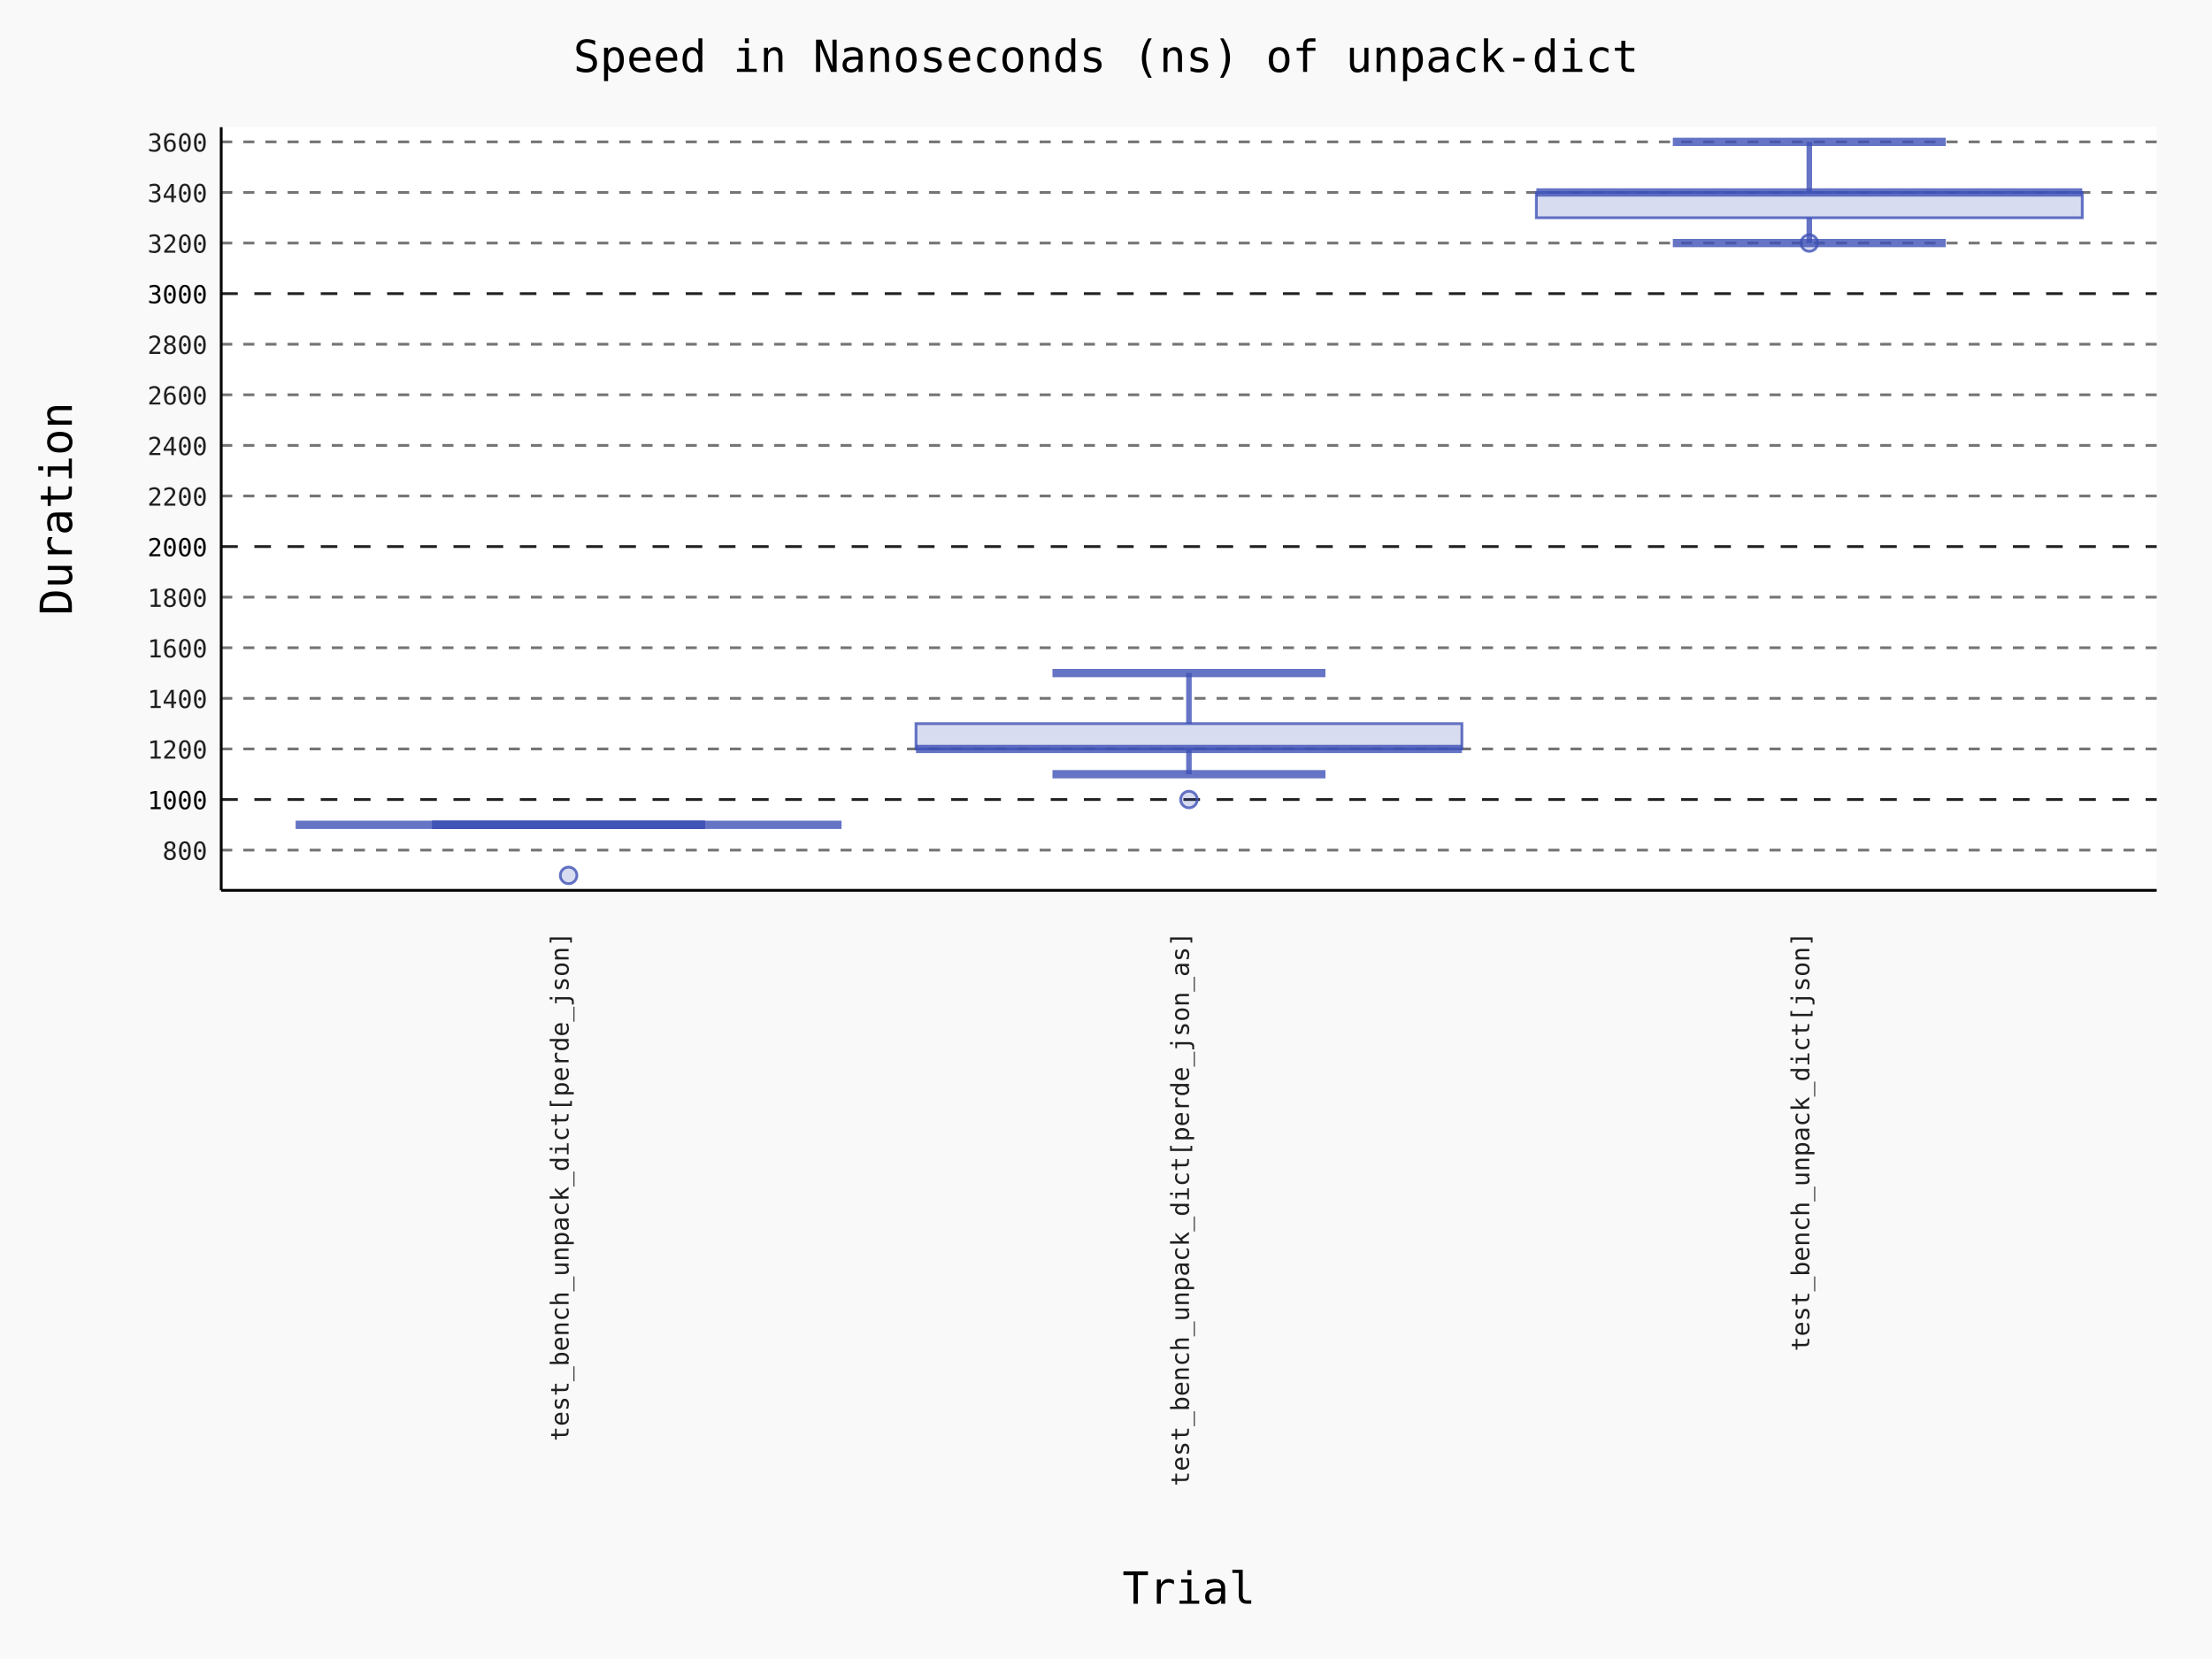
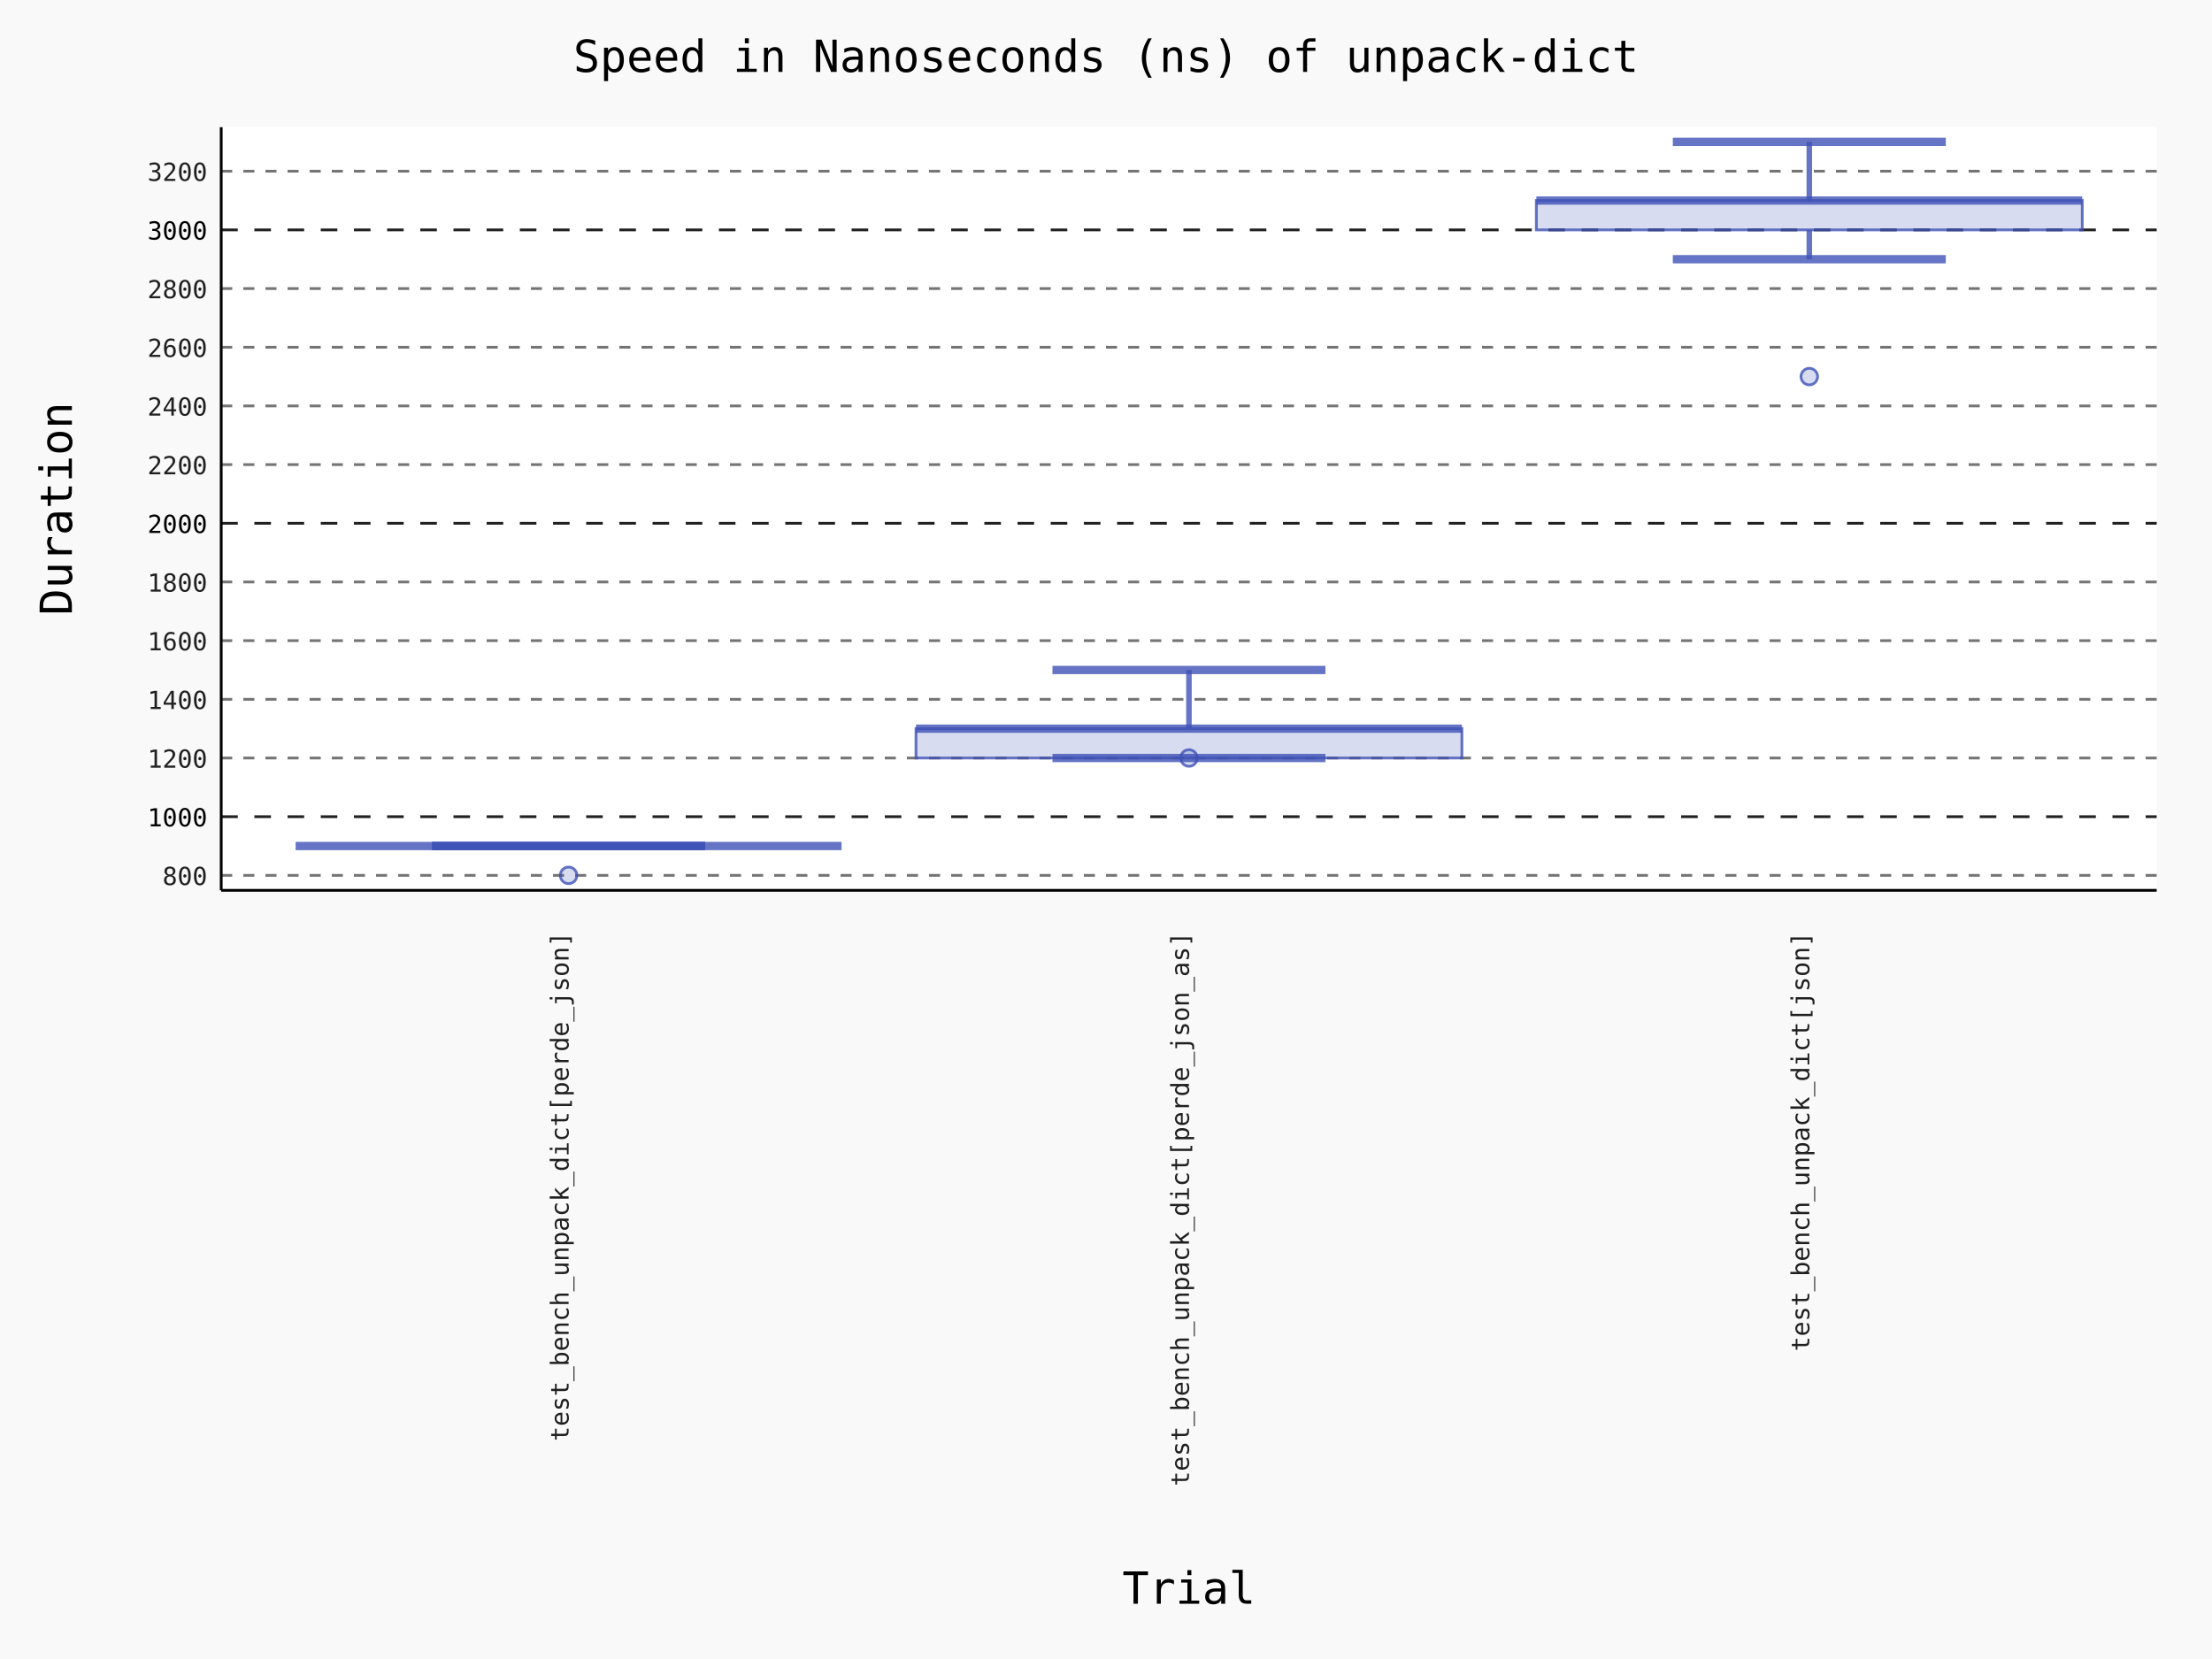
- <svg xmlns="http://www.w3.org/2000/svg" class="pygal-chart" id="chart-82ed3f1f-27dc-4240-b99e-aa4c6cc09588" viewBox="0 0 800 600">
+ <svg xmlns="http://www.w3.org/2000/svg" id="chart-cc765a75-5c7f-4625-ba83-37590a452b55" class="pygal-chart" viewBox="0 0 800 600">
  <defs>
-     <style type="text/css">#chart-82ed3f1f-27dc-4240-b99e-aa4c6cc09588{-webkit-user-select:none;-webkit-font-smoothing:antialiased;font-family:Consolas,"Deja Vu Sans Mono","Bitstream Vera Sans Mono","Courier New",monospace}#chart-82ed3f1f-27dc-4240-b99e-aa4c6cc09588 .title{font-family:Consolas,"Deja Vu Sans Mono","Bitstream Vera Sans Mono","Courier New",monospace;font-size:16px}#chart-82ed3f1f-27dc-4240-b99e-aa4c6cc09588 .legends .legend text{font-family:Consolas,"Deja Vu Sans Mono","Bitstream Vera Sans Mono","Courier New",monospace;font-size:14px}#chart-82ed3f1f-27dc-4240-b99e-aa4c6cc09588 .axis text{font-family:Consolas,"Deja Vu Sans Mono","Bitstream Vera Sans Mono","Courier New",monospace;font-size:10px}#chart-82ed3f1f-27dc-4240-b99e-aa4c6cc09588 .axis text.major{font-family:Consolas,"Deja Vu Sans Mono","Bitstream Vera Sans Mono","Courier New",monospace;font-size:10px}#chart-82ed3f1f-27dc-4240-b99e-aa4c6cc09588 .text-overlay text.value{font-family:Consolas,"Deja Vu Sans Mono","Bitstream Vera Sans Mono","Courier New",monospace;font-size:16px}#chart-82ed3f1f-27dc-4240-b99e-aa4c6cc09588 .text-overlay text.label{font-family:Consolas,"Deja Vu Sans Mono","Bitstream Vera Sans Mono","Courier New",monospace;font-size:10px}#chart-82ed3f1f-27dc-4240-b99e-aa4c6cc09588 .tooltip{font-family:Consolas,"Deja Vu Sans Mono","Bitstream Vera Sans Mono","Courier New",monospace;font-size:14px}#chart-82ed3f1f-27dc-4240-b99e-aa4c6cc09588 text.no_data{font-family:Consolas,"Deja Vu Sans Mono","Bitstream Vera Sans Mono","Courier New",monospace;font-size:64px}
- #chart-82ed3f1f-27dc-4240-b99e-aa4c6cc09588{background-color:rgba(249,249,249,1)}#chart-82ed3f1f-27dc-4240-b99e-aa4c6cc09588 path,#chart-82ed3f1f-27dc-4240-b99e-aa4c6cc09588 line,#chart-82ed3f1f-27dc-4240-b99e-aa4c6cc09588 rect,#chart-82ed3f1f-27dc-4240-b99e-aa4c6cc09588 circle{-webkit-transition:150ms;-moz-transition:150ms;transition:150ms}#chart-82ed3f1f-27dc-4240-b99e-aa4c6cc09588 .graph &gt; .background{fill:rgba(249,249,249,1)}#chart-82ed3f1f-27dc-4240-b99e-aa4c6cc09588 .plot &gt; .background{fill:rgba(255,255,255,1)}#chart-82ed3f1f-27dc-4240-b99e-aa4c6cc09588 .graph{fill:rgba(0,0,0,.87)}#chart-82ed3f1f-27dc-4240-b99e-aa4c6cc09588 text.no_data{fill:rgba(0,0,0,1)}#chart-82ed3f1f-27dc-4240-b99e-aa4c6cc09588 .title{fill:rgba(0,0,0,1)}#chart-82ed3f1f-27dc-4240-b99e-aa4c6cc09588 .legends .legend text{fill:rgba(0,0,0,.87)}#chart-82ed3f1f-27dc-4240-b99e-aa4c6cc09588 .legends .legend:hover text{fill:rgba(0,0,0,1)}#chart-82ed3f1f-27dc-4240-b99e-aa4c6cc09588 .axis .line{stroke:rgba(0,0,0,1)}#chart-82ed3f1f-27dc-4240-b99e-aa4c6cc09588 .axis .guide.line{stroke:rgba(0,0,0,.54)}#chart-82ed3f1f-27dc-4240-b99e-aa4c6cc09588 .axis .major.line{stroke:rgba(0,0,0,.87)}#chart-82ed3f1f-27dc-4240-b99e-aa4c6cc09588 .axis text.major{fill:rgba(0,0,0,1)}#chart-82ed3f1f-27dc-4240-b99e-aa4c6cc09588 .axis.y .guides:hover .guide.line,#chart-82ed3f1f-27dc-4240-b99e-aa4c6cc09588 .line-graph .axis.x .guides:hover .guide.line,#chart-82ed3f1f-27dc-4240-b99e-aa4c6cc09588 .stackedline-graph .axis.x .guides:hover .guide.line,#chart-82ed3f1f-27dc-4240-b99e-aa4c6cc09588 .xy-graph .axis.x .guides:hover .guide.line{stroke:rgba(0,0,0,1)}#chart-82ed3f1f-27dc-4240-b99e-aa4c6cc09588 .axis .guides:hover text{fill:rgba(0,0,0,1)}#chart-82ed3f1f-27dc-4240-b99e-aa4c6cc09588 .reactive{fill-opacity:.7;stroke-opacity:.8}#chart-82ed3f1f-27dc-4240-b99e-aa4c6cc09588 .ci{stroke:rgba(0,0,0,.87)}#chart-82ed3f1f-27dc-4240-b99e-aa4c6cc09588 .reactive.active,#chart-82ed3f1f-27dc-4240-b99e-aa4c6cc09588 .active .reactive{fill-opacity:.8;stroke-opacity:.9;stroke-width:4}#chart-82ed3f1f-27dc-4240-b99e-aa4c6cc09588 .ci .reactive.active{stroke-width:1.5}#chart-82ed3f1f-27dc-4240-b99e-aa4c6cc09588 .series text{fill:rgba(0,0,0,1)}#chart-82ed3f1f-27dc-4240-b99e-aa4c6cc09588 .tooltip rect{fill:rgba(255,255,255,1);stroke:rgba(0,0,0,1);-webkit-transition:opacity 150ms;-moz-transition:opacity 150ms;transition:opacity 150ms}#chart-82ed3f1f-27dc-4240-b99e-aa4c6cc09588 .tooltip .label{fill:rgba(0,0,0,.87)}#chart-82ed3f1f-27dc-4240-b99e-aa4c6cc09588 .tooltip .label{fill:rgba(0,0,0,.87)}#chart-82ed3f1f-27dc-4240-b99e-aa4c6cc09588 .tooltip .legend{font-size:.8em;fill:rgba(0,0,0,.54)}#chart-82ed3f1f-27dc-4240-b99e-aa4c6cc09588 .tooltip .x_label{font-size:.6em;fill:rgba(0,0,0,1)}#chart-82ed3f1f-27dc-4240-b99e-aa4c6cc09588 .tooltip .xlink{font-size:.5em;text-decoration:underline}#chart-82ed3f1f-27dc-4240-b99e-aa4c6cc09588 .tooltip .value{font-size:1.5em}#chart-82ed3f1f-27dc-4240-b99e-aa4c6cc09588 .bound{font-size:.5em}#chart-82ed3f1f-27dc-4240-b99e-aa4c6cc09588 .max-value{font-size:.75em;fill:rgba(0,0,0,.54)}#chart-82ed3f1f-27dc-4240-b99e-aa4c6cc09588 .map-element{fill:rgba(255,255,255,1);stroke:rgba(0,0,0,.54) !important}#chart-82ed3f1f-27dc-4240-b99e-aa4c6cc09588 .map-element .reactive{fill-opacity:inherit;stroke-opacity:inherit}#chart-82ed3f1f-27dc-4240-b99e-aa4c6cc09588 .color-0,#chart-82ed3f1f-27dc-4240-b99e-aa4c6cc09588 .color-0 a:visited{stroke:#3F51B5;fill:#3F51B5}#chart-82ed3f1f-27dc-4240-b99e-aa4c6cc09588 .color-1,#chart-82ed3f1f-27dc-4240-b99e-aa4c6cc09588 .color-1 a:visited{stroke:#3F51B5;fill:#3F51B5}#chart-82ed3f1f-27dc-4240-b99e-aa4c6cc09588 .color-2,#chart-82ed3f1f-27dc-4240-b99e-aa4c6cc09588 .color-2 a:visited{stroke:#3F51B5;fill:#3F51B5}#chart-82ed3f1f-27dc-4240-b99e-aa4c6cc09588 .text-overlay .color-0 text{fill:black}#chart-82ed3f1f-27dc-4240-b99e-aa4c6cc09588 .text-overlay .color-1 text{fill:black}#chart-82ed3f1f-27dc-4240-b99e-aa4c6cc09588 .text-overlay .color-2 text{fill:black}
- #chart-82ed3f1f-27dc-4240-b99e-aa4c6cc09588 text.no_data{text-anchor:middle}#chart-82ed3f1f-27dc-4240-b99e-aa4c6cc09588 .guide.line{fill:none}#chart-82ed3f1f-27dc-4240-b99e-aa4c6cc09588 .centered{text-anchor:middle}#chart-82ed3f1f-27dc-4240-b99e-aa4c6cc09588 .title{text-anchor:middle}#chart-82ed3f1f-27dc-4240-b99e-aa4c6cc09588 .legends .legend text{fill-opacity:1}#chart-82ed3f1f-27dc-4240-b99e-aa4c6cc09588 .axis.x text{text-anchor:middle}#chart-82ed3f1f-27dc-4240-b99e-aa4c6cc09588 .axis.x:not(.web) text[transform]{text-anchor:start}#chart-82ed3f1f-27dc-4240-b99e-aa4c6cc09588 .axis.x:not(.web) text[transform].backwards{text-anchor:end}#chart-82ed3f1f-27dc-4240-b99e-aa4c6cc09588 .axis.y text{text-anchor:end}#chart-82ed3f1f-27dc-4240-b99e-aa4c6cc09588 .axis.y text[transform].backwards{text-anchor:start}#chart-82ed3f1f-27dc-4240-b99e-aa4c6cc09588 .axis.y2 text{text-anchor:start}#chart-82ed3f1f-27dc-4240-b99e-aa4c6cc09588 .axis.y2 text[transform].backwards{text-anchor:end}#chart-82ed3f1f-27dc-4240-b99e-aa4c6cc09588 .axis .guide.line{stroke-dasharray:4,4}#chart-82ed3f1f-27dc-4240-b99e-aa4c6cc09588 .axis .major.guide.line{stroke-dasharray:6,6}#chart-82ed3f1f-27dc-4240-b99e-aa4c6cc09588 .horizontal .axis.y .guide.line,#chart-82ed3f1f-27dc-4240-b99e-aa4c6cc09588 .horizontal .axis.y2 .guide.line,#chart-82ed3f1f-27dc-4240-b99e-aa4c6cc09588 .vertical .axis.x .guide.line{opacity:0}#chart-82ed3f1f-27dc-4240-b99e-aa4c6cc09588 .horizontal .axis.always_show .guide.line,#chart-82ed3f1f-27dc-4240-b99e-aa4c6cc09588 .vertical .axis.always_show .guide.line{opacity:1 !important}#chart-82ed3f1f-27dc-4240-b99e-aa4c6cc09588 .axis.y .guides:hover .guide.line,#chart-82ed3f1f-27dc-4240-b99e-aa4c6cc09588 .axis.y2 .guides:hover .guide.line,#chart-82ed3f1f-27dc-4240-b99e-aa4c6cc09588 .axis.x .guides:hover .guide.line{opacity:1}#chart-82ed3f1f-27dc-4240-b99e-aa4c6cc09588 .axis .guides:hover text{opacity:1}#chart-82ed3f1f-27dc-4240-b99e-aa4c6cc09588 .nofill{fill:none}#chart-82ed3f1f-27dc-4240-b99e-aa4c6cc09588 .subtle-fill{fill-opacity:.2}#chart-82ed3f1f-27dc-4240-b99e-aa4c6cc09588 .dot{stroke-width:1px;fill-opacity:1}#chart-82ed3f1f-27dc-4240-b99e-aa4c6cc09588 .dot.active{stroke-width:5px}#chart-82ed3f1f-27dc-4240-b99e-aa4c6cc09588 .dot.negative{fill:transparent}#chart-82ed3f1f-27dc-4240-b99e-aa4c6cc09588 text,#chart-82ed3f1f-27dc-4240-b99e-aa4c6cc09588 tspan{stroke:none !important}#chart-82ed3f1f-27dc-4240-b99e-aa4c6cc09588 .series text.active{opacity:1}#chart-82ed3f1f-27dc-4240-b99e-aa4c6cc09588 .tooltip rect{fill-opacity:.95;stroke-width:.5}#chart-82ed3f1f-27dc-4240-b99e-aa4c6cc09588 .tooltip text{fill-opacity:1}#chart-82ed3f1f-27dc-4240-b99e-aa4c6cc09588 .showable{visibility:hidden}#chart-82ed3f1f-27dc-4240-b99e-aa4c6cc09588 .showable.shown{visibility:visible}#chart-82ed3f1f-27dc-4240-b99e-aa4c6cc09588 .gauge-background{fill:rgba(229,229,229,1);stroke:none}#chart-82ed3f1f-27dc-4240-b99e-aa4c6cc09588 .bg-lines{stroke:rgba(249,249,249,1);stroke-width:2px}
+     <style type="text/css">#chart-cc765a75-5c7f-4625-ba83-37590a452b55{-webkit-user-select:none;-webkit-font-smoothing:antialiased;font-family:Consolas,"Deja Vu Sans Mono","Bitstream Vera Sans Mono","Courier New",monospace}#chart-cc765a75-5c7f-4625-ba83-37590a452b55 .title{font-family:Consolas,"Deja Vu Sans Mono","Bitstream Vera Sans Mono","Courier New",monospace;font-size:16px}#chart-cc765a75-5c7f-4625-ba83-37590a452b55 .legends .legend text{font-family:Consolas,"Deja Vu Sans Mono","Bitstream Vera Sans Mono","Courier New",monospace;font-size:14px}#chart-cc765a75-5c7f-4625-ba83-37590a452b55 .axis text{font-family:Consolas,"Deja Vu Sans Mono","Bitstream Vera Sans Mono","Courier New",monospace;font-size:10px}#chart-cc765a75-5c7f-4625-ba83-37590a452b55 .axis text.major{font-family:Consolas,"Deja Vu Sans Mono","Bitstream Vera Sans Mono","Courier New",monospace;font-size:10px}#chart-cc765a75-5c7f-4625-ba83-37590a452b55 .text-overlay text.value{font-family:Consolas,"Deja Vu Sans Mono","Bitstream Vera Sans Mono","Courier New",monospace;font-size:16px}#chart-cc765a75-5c7f-4625-ba83-37590a452b55 .text-overlay text.label{font-family:Consolas,"Deja Vu Sans Mono","Bitstream Vera Sans Mono","Courier New",monospace;font-size:10px}#chart-cc765a75-5c7f-4625-ba83-37590a452b55 .tooltip{font-family:Consolas,"Deja Vu Sans Mono","Bitstream Vera Sans Mono","Courier New",monospace;font-size:14px}#chart-cc765a75-5c7f-4625-ba83-37590a452b55 text.no_data{font-family:Consolas,"Deja Vu Sans Mono","Bitstream Vera Sans Mono","Courier New",monospace;font-size:64px}
+ #chart-cc765a75-5c7f-4625-ba83-37590a452b55{background-color:rgba(249,249,249,1)}#chart-cc765a75-5c7f-4625-ba83-37590a452b55 path,#chart-cc765a75-5c7f-4625-ba83-37590a452b55 line,#chart-cc765a75-5c7f-4625-ba83-37590a452b55 rect,#chart-cc765a75-5c7f-4625-ba83-37590a452b55 circle{-webkit-transition:150ms;-moz-transition:150ms;transition:150ms}#chart-cc765a75-5c7f-4625-ba83-37590a452b55 .graph &gt; .background{fill:rgba(249,249,249,1)}#chart-cc765a75-5c7f-4625-ba83-37590a452b55 .plot &gt; .background{fill:rgba(255,255,255,1)}#chart-cc765a75-5c7f-4625-ba83-37590a452b55 .graph{fill:rgba(0,0,0,.87)}#chart-cc765a75-5c7f-4625-ba83-37590a452b55 text.no_data{fill:rgba(0,0,0,1)}#chart-cc765a75-5c7f-4625-ba83-37590a452b55 .title{fill:rgba(0,0,0,1)}#chart-cc765a75-5c7f-4625-ba83-37590a452b55 .legends .legend text{fill:rgba(0,0,0,.87)}#chart-cc765a75-5c7f-4625-ba83-37590a452b55 .legends .legend:hover text{fill:rgba(0,0,0,1)}#chart-cc765a75-5c7f-4625-ba83-37590a452b55 .axis .line{stroke:rgba(0,0,0,1)}#chart-cc765a75-5c7f-4625-ba83-37590a452b55 .axis .guide.line{stroke:rgba(0,0,0,.54)}#chart-cc765a75-5c7f-4625-ba83-37590a452b55 .axis .major.line{stroke:rgba(0,0,0,.87)}#chart-cc765a75-5c7f-4625-ba83-37590a452b55 .axis text.major{fill:rgba(0,0,0,1)}#chart-cc765a75-5c7f-4625-ba83-37590a452b55 .axis.y .guides:hover .guide.line,#chart-cc765a75-5c7f-4625-ba83-37590a452b55 .line-graph .axis.x .guides:hover .guide.line,#chart-cc765a75-5c7f-4625-ba83-37590a452b55 .stackedline-graph .axis.x .guides:hover .guide.line,#chart-cc765a75-5c7f-4625-ba83-37590a452b55 .xy-graph .axis.x .guides:hover .guide.line{stroke:rgba(0,0,0,1)}#chart-cc765a75-5c7f-4625-ba83-37590a452b55 .axis .guides:hover text{fill:rgba(0,0,0,1)}#chart-cc765a75-5c7f-4625-ba83-37590a452b55 .reactive{fill-opacity:.7;stroke-opacity:.8}#chart-cc765a75-5c7f-4625-ba83-37590a452b55 .ci{stroke:rgba(0,0,0,.87)}#chart-cc765a75-5c7f-4625-ba83-37590a452b55 .reactive.active,#chart-cc765a75-5c7f-4625-ba83-37590a452b55 .active .reactive{fill-opacity:.8;stroke-opacity:.9;stroke-width:4}#chart-cc765a75-5c7f-4625-ba83-37590a452b55 .ci .reactive.active{stroke-width:1.5}#chart-cc765a75-5c7f-4625-ba83-37590a452b55 .series text{fill:rgba(0,0,0,1)}#chart-cc765a75-5c7f-4625-ba83-37590a452b55 .tooltip rect{fill:rgba(255,255,255,1);stroke:rgba(0,0,0,1);-webkit-transition:opacity 150ms;-moz-transition:opacity 150ms;transition:opacity 150ms}#chart-cc765a75-5c7f-4625-ba83-37590a452b55 .tooltip .label{fill:rgba(0,0,0,.87)}#chart-cc765a75-5c7f-4625-ba83-37590a452b55 .tooltip .label{fill:rgba(0,0,0,.87)}#chart-cc765a75-5c7f-4625-ba83-37590a452b55 .tooltip .legend{font-size:.8em;fill:rgba(0,0,0,.54)}#chart-cc765a75-5c7f-4625-ba83-37590a452b55 .tooltip .x_label{font-size:.6em;fill:rgba(0,0,0,1)}#chart-cc765a75-5c7f-4625-ba83-37590a452b55 .tooltip .xlink{font-size:.5em;text-decoration:underline}#chart-cc765a75-5c7f-4625-ba83-37590a452b55 .tooltip .value{font-size:1.5em}#chart-cc765a75-5c7f-4625-ba83-37590a452b55 .bound{font-size:.5em}#chart-cc765a75-5c7f-4625-ba83-37590a452b55 .max-value{font-size:.75em;fill:rgba(0,0,0,.54)}#chart-cc765a75-5c7f-4625-ba83-37590a452b55 .map-element{fill:rgba(255,255,255,1);stroke:rgba(0,0,0,.54) !important}#chart-cc765a75-5c7f-4625-ba83-37590a452b55 .map-element .reactive{fill-opacity:inherit;stroke-opacity:inherit}#chart-cc765a75-5c7f-4625-ba83-37590a452b55 .color-0,#chart-cc765a75-5c7f-4625-ba83-37590a452b55 .color-0 a:visited{stroke:#3F51B5;fill:#3F51B5}#chart-cc765a75-5c7f-4625-ba83-37590a452b55 .color-1,#chart-cc765a75-5c7f-4625-ba83-37590a452b55 .color-1 a:visited{stroke:#3F51B5;fill:#3F51B5}#chart-cc765a75-5c7f-4625-ba83-37590a452b55 .color-2,#chart-cc765a75-5c7f-4625-ba83-37590a452b55 .color-2 a:visited{stroke:#3F51B5;fill:#3F51B5}#chart-cc765a75-5c7f-4625-ba83-37590a452b55 .text-overlay .color-0 text{fill:black}#chart-cc765a75-5c7f-4625-ba83-37590a452b55 .text-overlay .color-1 text{fill:black}#chart-cc765a75-5c7f-4625-ba83-37590a452b55 .text-overlay .color-2 text{fill:black}
+ #chart-cc765a75-5c7f-4625-ba83-37590a452b55 text.no_data{text-anchor:middle}#chart-cc765a75-5c7f-4625-ba83-37590a452b55 .guide.line{fill:none}#chart-cc765a75-5c7f-4625-ba83-37590a452b55 .centered{text-anchor:middle}#chart-cc765a75-5c7f-4625-ba83-37590a452b55 .title{text-anchor:middle}#chart-cc765a75-5c7f-4625-ba83-37590a452b55 .legends .legend text{fill-opacity:1}#chart-cc765a75-5c7f-4625-ba83-37590a452b55 .axis.x text{text-anchor:middle}#chart-cc765a75-5c7f-4625-ba83-37590a452b55 .axis.x:not(.web) text[transform]{text-anchor:start}#chart-cc765a75-5c7f-4625-ba83-37590a452b55 .axis.x:not(.web) text[transform].backwards{text-anchor:end}#chart-cc765a75-5c7f-4625-ba83-37590a452b55 .axis.y text{text-anchor:end}#chart-cc765a75-5c7f-4625-ba83-37590a452b55 .axis.y text[transform].backwards{text-anchor:start}#chart-cc765a75-5c7f-4625-ba83-37590a452b55 .axis.y2 text{text-anchor:start}#chart-cc765a75-5c7f-4625-ba83-37590a452b55 .axis.y2 text[transform].backwards{text-anchor:end}#chart-cc765a75-5c7f-4625-ba83-37590a452b55 .axis .guide.line{stroke-dasharray:4,4}#chart-cc765a75-5c7f-4625-ba83-37590a452b55 .axis .major.guide.line{stroke-dasharray:6,6}#chart-cc765a75-5c7f-4625-ba83-37590a452b55 .horizontal .axis.y .guide.line,#chart-cc765a75-5c7f-4625-ba83-37590a452b55 .horizontal .axis.y2 .guide.line,#chart-cc765a75-5c7f-4625-ba83-37590a452b55 .vertical .axis.x .guide.line{opacity:0}#chart-cc765a75-5c7f-4625-ba83-37590a452b55 .horizontal .axis.always_show .guide.line,#chart-cc765a75-5c7f-4625-ba83-37590a452b55 .vertical .axis.always_show .guide.line{opacity:1 !important}#chart-cc765a75-5c7f-4625-ba83-37590a452b55 .axis.y .guides:hover .guide.line,#chart-cc765a75-5c7f-4625-ba83-37590a452b55 .axis.y2 .guides:hover .guide.line,#chart-cc765a75-5c7f-4625-ba83-37590a452b55 .axis.x .guides:hover .guide.line{opacity:1}#chart-cc765a75-5c7f-4625-ba83-37590a452b55 .axis .guides:hover text{opacity:1}#chart-cc765a75-5c7f-4625-ba83-37590a452b55 .nofill{fill:none}#chart-cc765a75-5c7f-4625-ba83-37590a452b55 .subtle-fill{fill-opacity:.2}#chart-cc765a75-5c7f-4625-ba83-37590a452b55 .dot{stroke-width:1px;fill-opacity:1}#chart-cc765a75-5c7f-4625-ba83-37590a452b55 .dot.active{stroke-width:5px}#chart-cc765a75-5c7f-4625-ba83-37590a452b55 .dot.negative{fill:transparent}#chart-cc765a75-5c7f-4625-ba83-37590a452b55 text,#chart-cc765a75-5c7f-4625-ba83-37590a452b55 tspan{stroke:none !important}#chart-cc765a75-5c7f-4625-ba83-37590a452b55 .series text.active{opacity:1}#chart-cc765a75-5c7f-4625-ba83-37590a452b55 .tooltip rect{fill-opacity:.95;stroke-width:.5}#chart-cc765a75-5c7f-4625-ba83-37590a452b55 .tooltip text{fill-opacity:1}#chart-cc765a75-5c7f-4625-ba83-37590a452b55 .showable{visibility:hidden}#chart-cc765a75-5c7f-4625-ba83-37590a452b55 .showable.shown{visibility:visible}#chart-cc765a75-5c7f-4625-ba83-37590a452b55 .gauge-background{fill:rgba(229,229,229,1);stroke:none}#chart-cc765a75-5c7f-4625-ba83-37590a452b55 .bg-lines{stroke:rgba(249,249,249,1);stroke-width:2px}
.tooltip .value{font-size:1em !important}.axis text{font-size:9px !important}</style>
  </defs>
  <g class="graph custombox-graph vertical">
-     <rect class="background" height="600" width="800" x="0" y="0" />
-     <g class="plot" transform="translate(80, 46)">
-       <rect class="background" height="276.0" width="700.0" x="0" y="0" />
+     <rect x="0" y="0" width="800" height="600" class="background" />
+     <g transform="translate(80, 46)" class="plot">
+       <rect x="0" y="0" width="700.0" height="276.0" class="background" />
      <g class="axis y always_show">
-         <path class="line" d="M0 276 h700" />
+         <path d="M0 276 h700" class="line" />
        <g class="guides">
-           <path class="guide line" d="M0 261.453 h700" />
-           <text class="" x="-5" y="264.953">800</text>
+           <path d="M0 270.586 h700" class="guide line" />
+           <text x="-5" y="274.086" class="">800</text>
        </g>
        <g class="guides">
-           <path class="major guide line" d="M0 243.157 h700" />
-           <text class="major" x="-5" y="246.657">1000</text>
+           <path d="M0 249.364 h700" class="major guide line" />
+           <text x="-5" y="252.864" class="major">1000</text>
        </g>
        <g class="guides">
-           <path class="guide line" d="M0 224.861 h700" />
-           <text class="" x="-5" y="228.361">1200</text>
+           <path d="M0 228.142 h700" class="guide line" />
+           <text x="-5" y="231.642" class="">1200</text>
        </g>
        <g class="guides">
-           <path class="guide line" d="M0 206.565 h700" />
-           <text class="" x="-5" y="210.065">1400</text>
+           <path d="M0 206.919 h700" class="guide line" />
+           <text x="-5" y="210.419" class="">1400</text>
        </g>
        <g class="guides">
-           <path class="guide line" d="M0 188.268 h700" />
-           <text class="" x="-5" y="191.768">1600</text>
+           <path d="M0 185.697 h700" class="guide line" />
+           <text x="-5" y="189.197" class="">1600</text>
        </g>
        <g class="guides">
-           <path class="guide line" d="M0 169.972 h700" />
-           <text class="" x="-5" y="173.472">1800</text>
+           <path d="M0 164.475 h700" class="guide line" />
+           <text x="-5" y="167.975" class="">1800</text>
        </g>
        <g class="guides">
-           <path class="major guide line" d="M0 151.676 h700" />
-           <text class="major" x="-5" y="155.176">2000</text>
+           <path d="M0 143.253 h700" class="major guide line" />
+           <text x="-5" y="146.753" class="major">2000</text>
        </g>
        <g class="guides">
-           <path class="guide line" d="M0 133.38 h700" />
-           <text class="" x="-5" y="136.88">2200</text>
+           <path d="M0 122.03 h700" class="guide line" />
+           <text x="-5" y="125.53" class="">2200</text>
        </g>
        <g class="guides">
-           <path class="guide line" d="M0 115.084 h700" />
-           <text class="" x="-5" y="118.584">2400</text>
+           <path d="M0 100.808 h700" class="guide line" />
+           <text x="-5" y="104.308" class="">2400</text>
        </g>
        <g class="guides">
-           <path class="guide line" d="M0 96.788 h700" />
-           <text class="" x="-5" y="100.288">2600</text>
+           <path d="M0 79.586 h700" class="guide line" />
+           <text x="-5" y="83.086" class="">2600</text>
        </g>
        <g class="guides">
-           <path class="guide line" d="M0 78.492 h700" />
-           <text class="" x="-5" y="81.992">2800</text>
+           <path d="M0 58.363 h700" class="guide line" />
+           <text x="-5" y="61.863" class="">2800</text>
        </g>
        <g class="guides">
-           <path class="major guide line" d="M0 60.196 h700" />
-           <text class="major" x="-5" y="63.696">3000</text>
+           <path d="M0 37.141 h700" class="major guide line" />
+           <text x="-5" y="40.641" class="major">3000</text>
        </g>
        <g class="guides">
-           <path class="guide line" d="M0 41.9 h700" />
-           <text class="" x="-5" y="45.4">3200</text>
-         </g>
-         <g class="guides">
-           <path class="guide line" d="M0 23.604 h700" />
-           <text class="" x="-5" y="27.104">3400</text>
-         </g>
-         <g class="guides">
-           <path class="guide line" d="M0 5.308 h700" />
-           <text class="" x="-5" y="8.808">3600</text>
+           <path d="M0 15.919 h700" class="guide line" />
+           <text x="-5" y="19.419" class="">3200</text>
        </g>
      </g>
      <g class="axis x">
-         <path class="line" d="M0 0 v276" />
+         <path d="M0 0 v276" class="line" />
        <g class="guides">
-           <path class="guide line" d="M125.641 0 v276" />
-           <text class="backwards" transform="rotate(270 125.641 291)" x="125.641" y="291.0">test_bench_unpack_dict[perde_json]</text>
+           <path d="M125.641 0 v276" class="guide line" />
+           <text x="125.641" y="291.0" class="backwards" transform="rotate(270 125.641 291)">test_bench_unpack_dict[perde_json]</text>
        </g>
        <g class="guides">
-           <path class="guide line" d="M350 0 v276" />
-           <text class="backwards" transform="rotate(270 350 291)" x="350.0" y="291.0">test_bench_unpack_dict[perde_json_as]</text>
+           <path d="M350 0 v276" class="guide line" />
+           <text x="350.0" y="291.0" class="backwards" transform="rotate(270 350 291)">test_bench_unpack_dict[perde_json_as]</text>
        </g>
        <g class="guides">
-           <path class="guide line" d="M574.359 0 v276" />
-           <text class="backwards" transform="rotate(270 574.359 291)" x="574.359" y="291.0">test_bench_unpack_dict[json]</text>
+           <path d="M574.359 0 v276" class="guide line" />
+           <text x="574.359" y="291.0" class="backwards" transform="rotate(270 574.359 291)">test_bench_unpack_dict[json]</text>
        </g>
      </g>
      <g class="series serie-0 color-0">
        <g class="boxes">
          <g class="box">
-             <path class="reactive tooltip-trigger" d="M76.282 252.305 L175 252.305" stroke-width="3" />
-             <path class="reactive tooltip-trigger" d="M26.923 252.305 L224.359 252.305" stroke-width="3" />
-             <path class="reactive tooltip-trigger" d="M76.282 252.304 L175 252.304" stroke-width="3" />
-             <path class="reactive tooltip-trigger" d="M125.641 252.305 L125.641 252.305" stroke-width="2" />
-             <path class="reactive tooltip-trigger" d="M125.641 252.304 L125.641 252.305" stroke-width="2" />
-             <rect class="subtle-fill reactive tooltip-trigger" height="0.0" width="197.436" x="26.923" y="252.305" />
-             <circle class="subtle-fill reactive tooltip-trigger" cx="125.641" cy="270.601" r="3" />
-             <circle class="subtle-fill reactive tooltip-trigger" cx="125.641" cy="-13789.936" r="3" />
+             <path stroke-width="3" d="M76.282 259.975 L175 259.975" class="reactive tooltip-trigger" />
+             <path stroke-width="3" d="M26.923 259.975 L224.359 259.975" class="reactive tooltip-trigger" />
+             <path stroke-width="3" d="M76.282 259.974 L175 259.974" class="reactive tooltip-trigger" />
+             <path stroke-width="2" d="M125.641 259.975 L125.641 259.975" class="reactive tooltip-trigger" />
+             <path stroke-width="2" d="M125.641 259.974 L125.641 259.975" class="reactive tooltip-trigger" />
+             <rect x="26.923" y="259.975" height="0.0" width="197.436" class="subtle-fill reactive tooltip-trigger" />
+             <circle cx="125.641" cy="270.586" r="3" class="subtle-fill reactive tooltip-trigger" />
+             <circle cx="125.641" cy="-15868.958" r="3" class="subtle-fill reactive tooltip-trigger" />
          </g>
        </g>
      </g>
      <g class="series serie-1 color-1">
        <g class="boxes">
          <g class="box">
-             <path class="reactive tooltip-trigger" d="M300.641 234.009 L399.359 234.009" stroke-width="3" />
-             <path class="reactive tooltip-trigger" d="M251.282 224.86 L448.718 224.86" stroke-width="3" />
-             <path class="reactive tooltip-trigger" d="M300.641 197.417 L399.359 197.417" stroke-width="3" />
-             <path class="reactive tooltip-trigger" d="M350 234.009 L350 224.861" stroke-width="2" />
-             <path class="reactive tooltip-trigger" d="M350 197.417 L350 215.713" stroke-width="2" />
-             <rect class="subtle-fill reactive tooltip-trigger" height="9.148" width="197.436" x="251.282" y="215.713" />
-             <circle class="subtle-fill reactive tooltip-trigger" cx="350.0" cy="243.157" r="3" />
-             <circle class="subtle-fill reactive tooltip-trigger" cx="350.0" cy="-3013.545" r="3" />
+             <path stroke-width="3" d="M300.641 228.142 L399.359 228.142" class="reactive tooltip-trigger" />
+             <path stroke-width="3" d="M251.282 217.531 L448.718 217.531" class="reactive tooltip-trigger" />
+             <path stroke-width="3" d="M300.641 196.309 L399.359 196.309" class="reactive tooltip-trigger" />
+             <path stroke-width="2" d="M350 228.142 L350 228.141" class="reactive tooltip-trigger" />
+             <path stroke-width="2" d="M350 196.309 L350 217.53" class="reactive tooltip-trigger" />
+             <rect x="251.282" y="217.53" height="10.611" width="197.436" class="subtle-fill reactive tooltip-trigger" />
+             <circle cx="350.0" cy="228.142" r="3" class="subtle-fill reactive tooltip-trigger" />
+             <circle cx="350.0" cy="-16208.514" r="3" class="subtle-fill reactive tooltip-trigger" />
          </g>
        </g>
      </g>
      <g class="series serie-2 color-2">
        <g class="boxes">
          <g class="box">
-             <path class="reactive tooltip-trigger" d="M525 41.9 L623.718 41.9" stroke-width="3" />
-             <path class="reactive tooltip-trigger" d="M475.641 23.604 L673.077 23.604" stroke-width="3" />
-             <path class="reactive tooltip-trigger" d="M525 5.308 L623.718 5.308" stroke-width="3" />
-             <path class="reactive tooltip-trigger" d="M574.359 41.9 L574.359 32.752" stroke-width="2" />
-             <path class="reactive tooltip-trigger" d="M574.359 5.308 L574.359 23.603" stroke-width="2" />
-             <rect class="subtle-fill reactive tooltip-trigger" height="9.148" width="197.436" x="475.641" y="23.603" />
-             <circle class="subtle-fill reactive tooltip-trigger" cx="574.359" cy="41.9" r="3" />
-             <circle class="subtle-fill reactive tooltip-trigger" cx="574.359" cy="-13177.017" r="3" />
+             <path stroke-width="3" d="M525 47.753 L623.718 47.753" class="reactive tooltip-trigger" />
+             <path stroke-width="3" d="M475.641 26.53 L673.077 26.53" class="reactive tooltip-trigger" />
+             <path stroke-width="3" d="M525 5.308 L623.718 5.308" class="reactive tooltip-trigger" />
+             <path stroke-width="2" d="M574.359 47.753 L574.359 37.141" class="reactive tooltip-trigger" />
+             <path stroke-width="2" d="M574.359 5.308 L574.359 26.53" class="reactive tooltip-trigger" />
+             <rect x="475.641" y="26.53" height="10.611" width="197.436" class="subtle-fill reactive tooltip-trigger" />
+             <circle cx="574.359" cy="90.197" r="3" class="subtle-fill reactive tooltip-trigger" />
+             <circle cx="574.359" cy="-18988.633" r="3" class="subtle-fill reactive tooltip-trigger" />
          </g>
        </g>
      </g>
    </g>
    <g class="titles">
-       <text class="title plot_title" x="400.0" y="26">Speed in Nanoseconds (ns) of unpack-dict</text>
-       <text class="title" x="430.0" y="580.0">Trial</text>
-       <text class="title" transform="rotate(-90 0 184)" x="0" y="210.0">Duration</text>
+       <text x="400.0" y="26" class="title plot_title">Speed in Nanoseconds (ns) of unpack-dict</text>
+       <text x="430.0" y="580.0" class="title">Trial</text>
+       <text x="0" y="210.0" class="title" transform="rotate(-90 0 184)">Duration</text>
    </g>
-     <g class="plot overlay" transform="translate(80, 46)">
+     <g transform="translate(80, 46)" class="plot overlay">
      <g class="series serie-0 color-0" />
      <g class="series serie-1 color-1" />
      <g class="series serie-2 color-2" />
    </g>
-     <g class="plot text-overlay" transform="translate(80, 46)">
+     <g transform="translate(80, 46)" class="plot text-overlay">
      <g class="series serie-0 color-0" />
      <g class="series serie-1 color-1" />
      <g class="series serie-2 color-2" />
    </g>
-     <g class="plot tooltip-overlay" transform="translate(80, 46)">
-       <g class="tooltip" style="opacity: 0" transform="translate(0 0)">
-         <rect class="tooltip-box" height="0" rx="0" ry="0" width="0" />
+     <g transform="translate(80, 46)" class="plot tooltip-overlay">
+       <g transform="translate(0 0)" style="opacity: 0" class="tooltip">
+         <rect rx="0" ry="0" width="0" height="0" class="tooltip-box" />
        <g class="text" />
      </g>
    </g>
  </g>
</svg>
